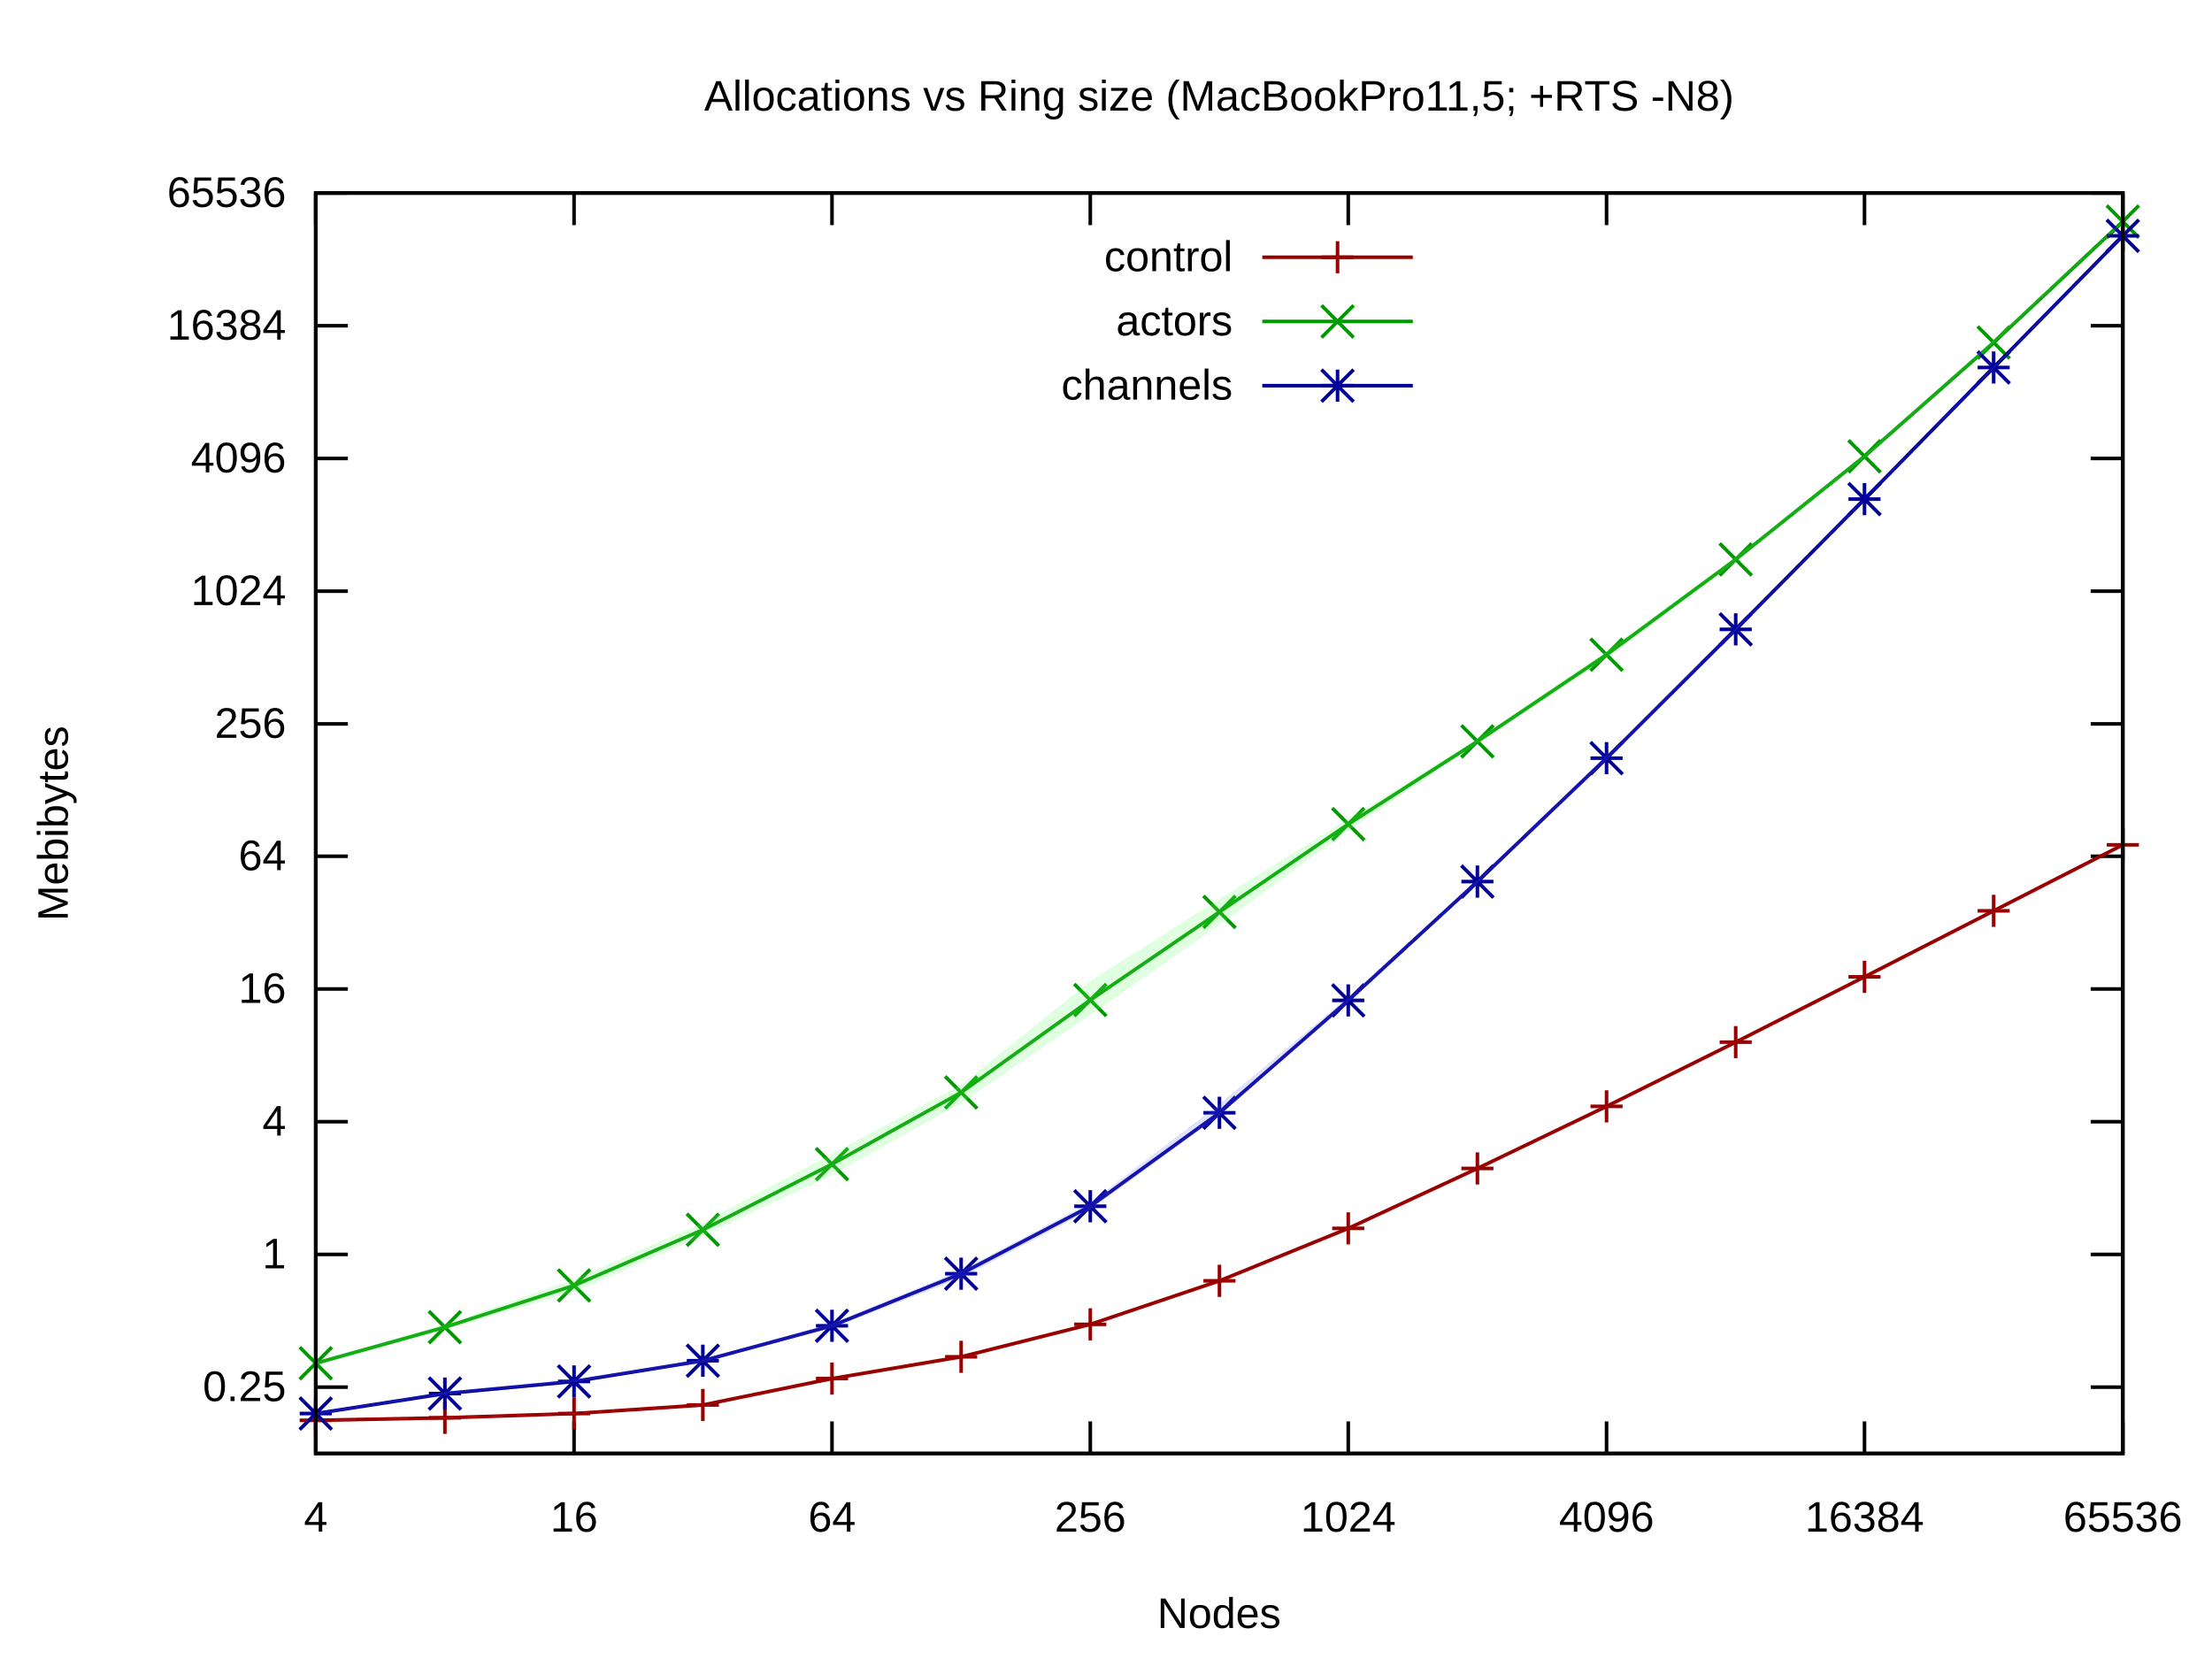
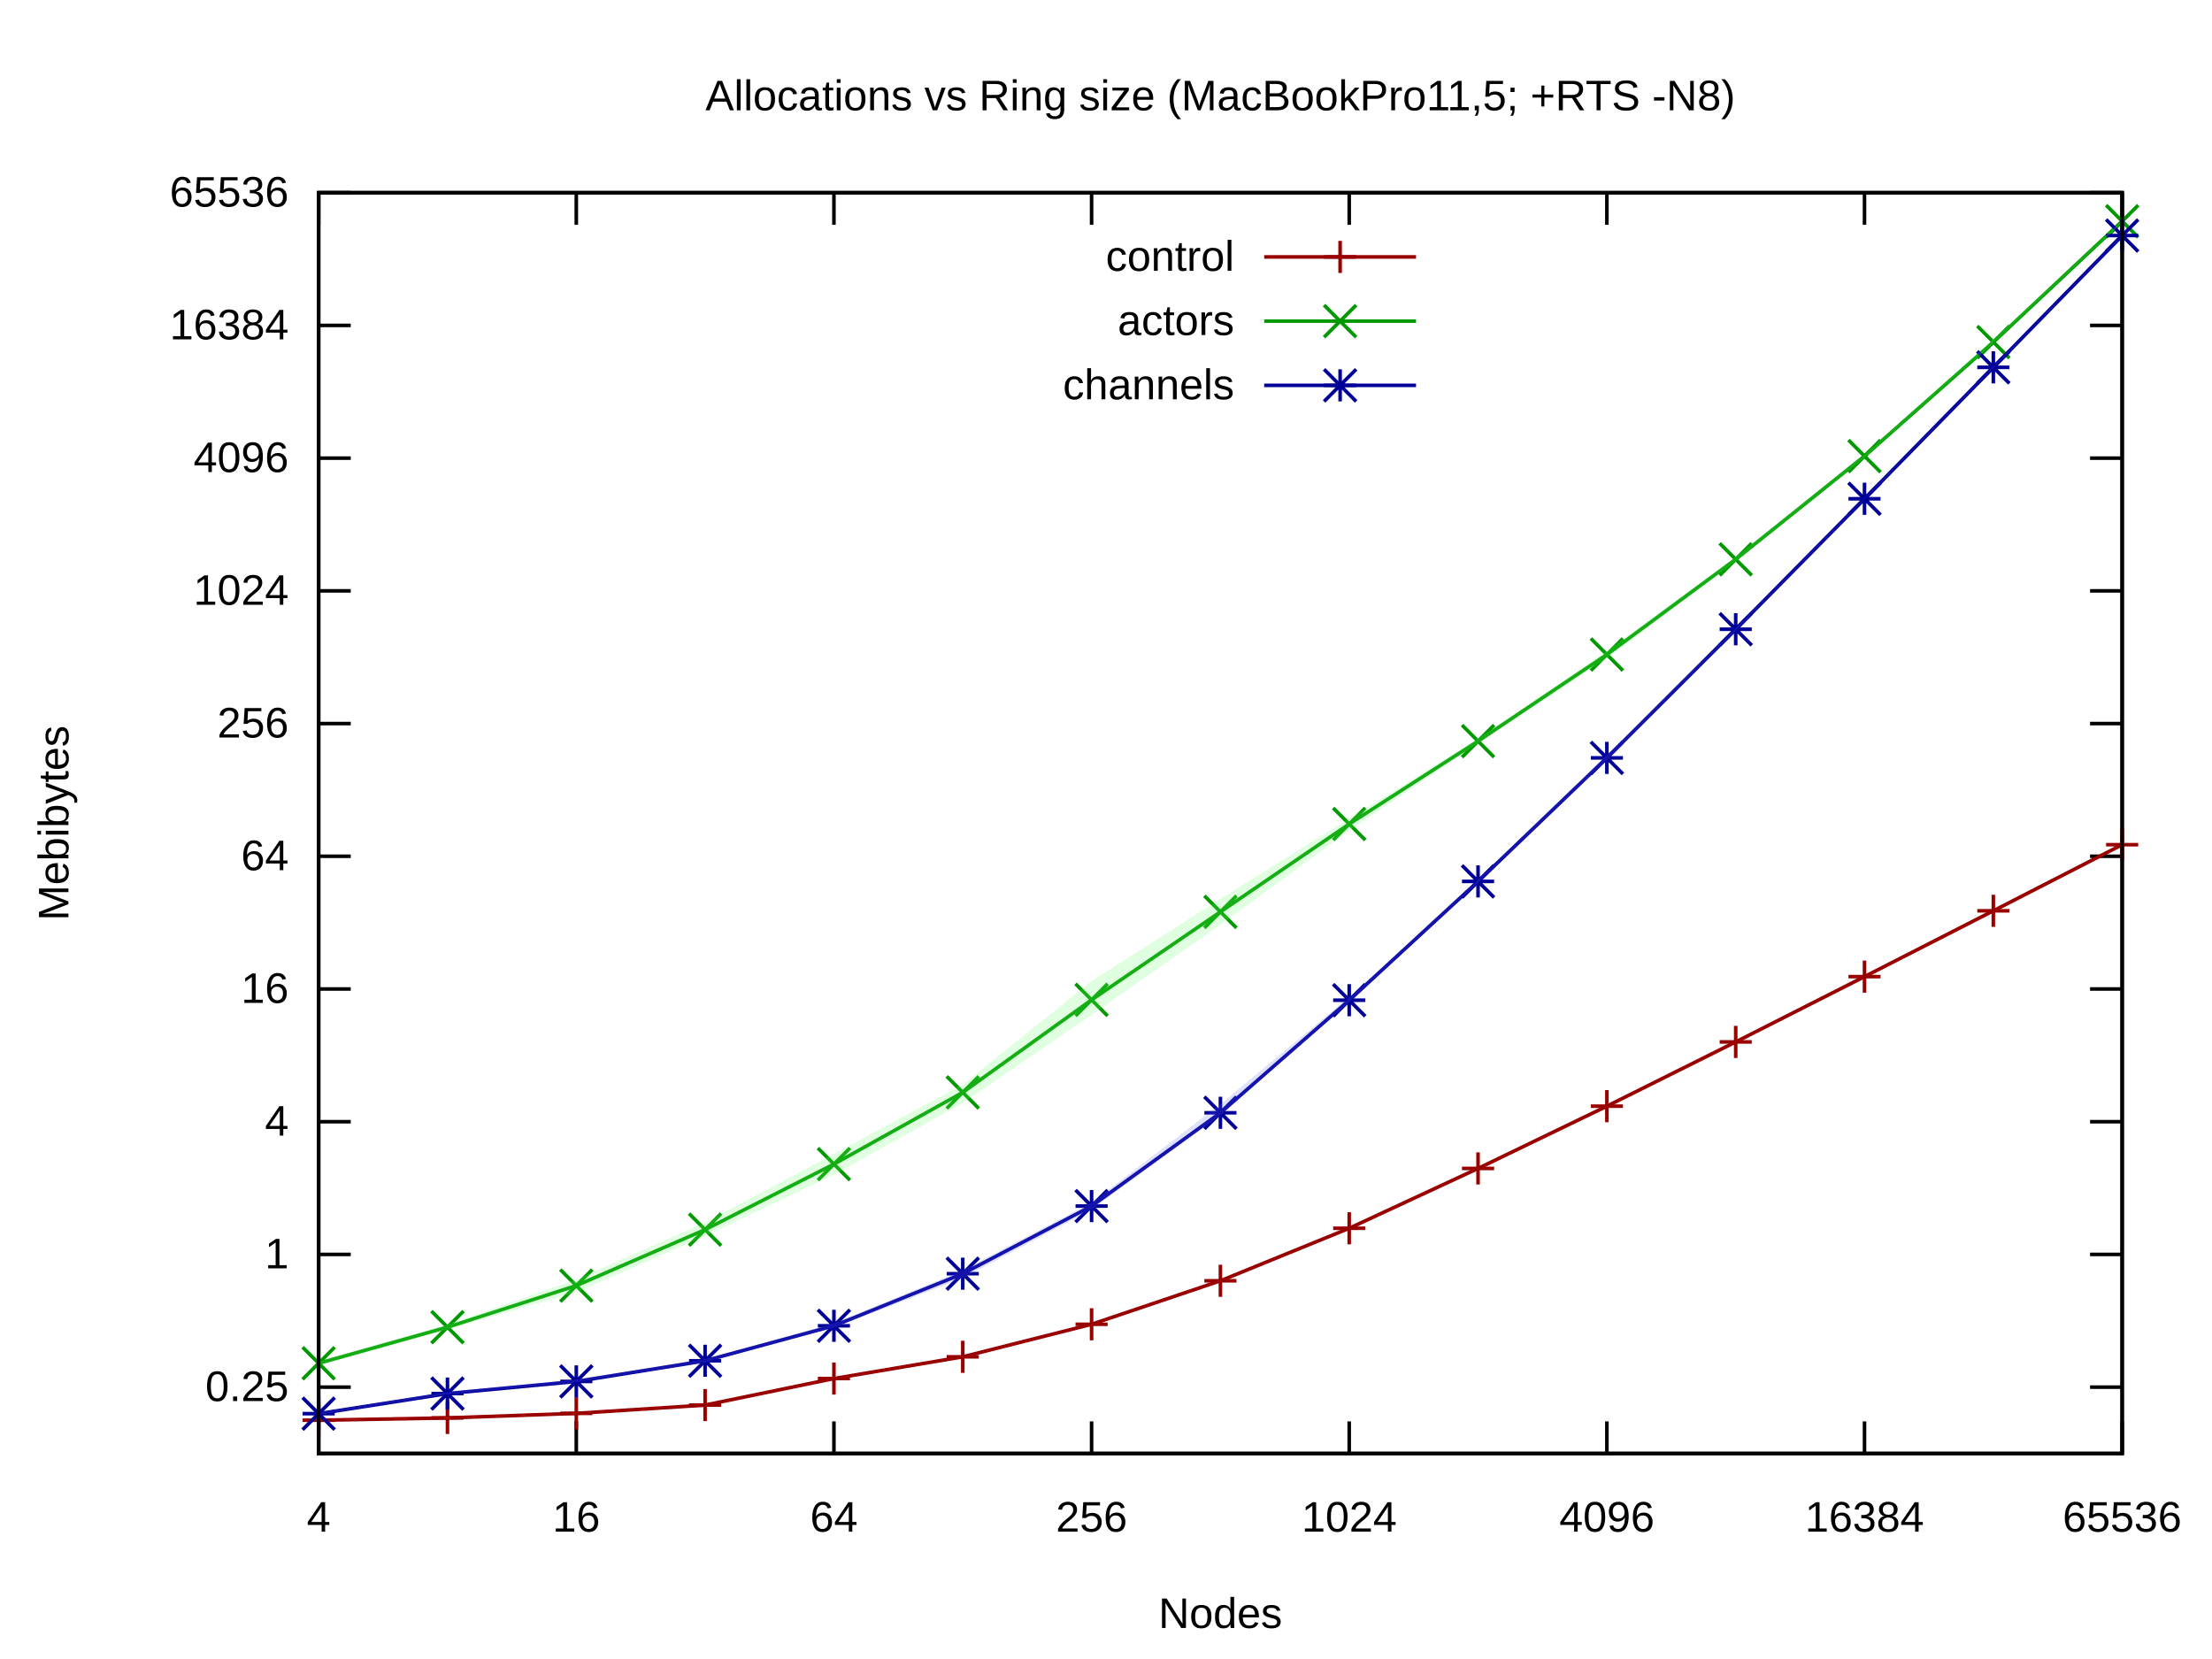
<svg xmlns="http://www.w3.org/2000/svg" xmlns:xlink="http://www.w3.org/1999/xlink" width="620" height="465" viewBox="0 0 620 465">
  <g id="gnuplot_canvas">
    <rect x="0" y="0" width="620" height="465" fill="none" />
    <defs>
      <circle id="gpDot" r="0.5" stroke-width="0.5" stroke="currentColor" />
      <path id="gpPt0" stroke-width="0.222" stroke="currentColor" d="M-1,0 h2 M0,-1 v2" />
      <path id="gpPt1" stroke-width="0.222" stroke="currentColor" d="M-1,-1 L1,1 M1,-1 L-1,1" />
      <path id="gpPt2" stroke-width="0.222" stroke="currentColor" d="M-1,0 L1,0 M0,-1 L0,1 M-1,-1 L1,1 M-1,1 L1,-1" />
      <rect id="gpPt3" stroke-width="0.222" stroke="currentColor" x="-1" y="-1" width="2" height="2" />
      <rect id="gpPt4" stroke-width="0.222" stroke="currentColor" fill="currentColor" x="-1" y="-1" width="2" height="2" />
      <circle id="gpPt5" stroke-width="0.222" stroke="currentColor" cx="0" cy="0" r="1" />
      <use xlink:href="#gpPt5" id="gpPt6" fill="currentColor" stroke="none" />
      <path id="gpPt7" stroke-width="0.222" stroke="currentColor" d="M0,-1.33 L-1.33,0.67 L1.33,0.67 z" />
      <use xlink:href="#gpPt7" id="gpPt8" fill="currentColor" stroke="none" />
      <use xlink:href="#gpPt7" id="gpPt9" stroke="currentColor" transform="rotate(180)" />
      <use xlink:href="#gpPt9" id="gpPt10" fill="currentColor" stroke="none" />
      <use xlink:href="#gpPt3" id="gpPt11" stroke="currentColor" transform="rotate(45)" />
      <use xlink:href="#gpPt11" id="gpPt12" fill="currentColor" stroke="none" />
      <path id="gpPt13" stroke-width="0.222" stroke="currentColor" d="M0,1.330 L1.265,0.411 L0.782,-1.067 L-0.782,-1.076 L-1.265,0.411 z" />
      <use xlink:href="#gpPt13" id="gpPt14" fill="currentColor" stroke="none" />
      <filter id="textbox" filterUnits="objectBoundingBox" x="0" y="0" height="1" width="1">
        <feFlood flood-color="white" flood-opacity="1" result="bgnd" />
        <feComposite in="SourceGraphic" in2="bgnd" operator="atop" />
      </filter>
      <filter id="greybox" filterUnits="objectBoundingBox" x="0" y="0" height="1" width="1">
        <feFlood flood-color="lightgrey" flood-opacity="1" result="grey" />
        <feComposite in="SourceGraphic" in2="grey" operator="atop" />
      </filter>
    </defs>
    <g fill="none" color="white" stroke="currentColor" stroke-width="1.00" stroke-linecap="butt" stroke-linejoin="miter">
</g>
    <g fill="none" color="black" stroke="currentColor" stroke-width="1.00" stroke-linecap="butt" stroke-linejoin="miter">
-       <path stroke="black" d="M88.5,388.8 L97.5,388.8 M595.0,388.8 L586.0,388.8  " />
-       <g transform="translate(80.2,392.7)" stroke="none" fill="black" font-family="Arial" font-size="12.00" text-anchor="end">
+       <path stroke="black" d="M89.31,388.80 L98.31,388.80 M594.82,388.80 L585.82,388.80  " />
+       <g transform="translate(80.92,392.70)" stroke="none" fill="black" font-family="Arial" font-size="12.00" text-anchor="end">
        <text>
          <tspan font-family="Arial"> 0.25</tspan>
        </text>
      </g>
    </g>
    <g fill="none" color="black" stroke="currentColor" stroke-width="1.00" stroke-linecap="butt" stroke-linejoin="miter">
-       <path stroke="black" d="M88.5,351.6 L97.5,351.6 M595.0,351.6 L586.0,351.6  " />
-       <g transform="translate(80.2,355.5)" stroke="none" fill="black" font-family="Arial" font-size="12.00" text-anchor="end">
+       <path stroke="black" d="M89.31,351.60 L98.31,351.60 M594.82,351.60 L585.82,351.60  " />
+       <g transform="translate(80.92,355.50)" stroke="none" fill="black" font-family="Arial" font-size="12.00" text-anchor="end">
        <text>
          <tspan font-family="Arial"> 1</tspan>
        </text>
      </g>
    </g>
    <g fill="none" color="black" stroke="currentColor" stroke-width="1.00" stroke-linecap="butt" stroke-linejoin="miter">
-       <path stroke="black" d="M88.5,314.4 L97.5,314.4 M595.0,314.4 L586.0,314.4  " />
-       <g transform="translate(80.2,318.3)" stroke="none" fill="black" font-family="Arial" font-size="12.00" text-anchor="end">
+       <path stroke="black" d="M89.31,314.40 L98.31,314.40 M594.82,314.40 L585.82,314.40  " />
+       <g transform="translate(80.92,318.30)" stroke="none" fill="black" font-family="Arial" font-size="12.00" text-anchor="end">
        <text>
          <tspan font-family="Arial"> 4</tspan>
        </text>
      </g>
    </g>
    <g fill="none" color="black" stroke="currentColor" stroke-width="1.00" stroke-linecap="butt" stroke-linejoin="miter">
-       <path stroke="black" d="M88.5,277.2 L97.5,277.2 M595.0,277.2 L586.0,277.2  " />
-       <g transform="translate(80.2,281.1)" stroke="none" fill="black" font-family="Arial" font-size="12.00" text-anchor="end">
+       <path stroke="black" d="M89.31,277.20 L98.31,277.20 M594.82,277.20 L585.82,277.20  " />
+       <g transform="translate(80.92,281.10)" stroke="none" fill="black" font-family="Arial" font-size="12.00" text-anchor="end">
        <text>
          <tspan font-family="Arial"> 16</tspan>
        </text>
      </g>
    </g>
    <g fill="none" color="black" stroke="currentColor" stroke-width="1.00" stroke-linecap="butt" stroke-linejoin="miter">
-       <path stroke="black" d="M88.5,240.0 L97.5,240.0 M595.0,240.0 L586.0,240.0  " />
-       <g transform="translate(80.2,243.9)" stroke="none" fill="black" font-family="Arial" font-size="12.00" text-anchor="end">
+       <path stroke="black" d="M89.31,240.00 L98.31,240.00 M594.82,240.00 L585.82,240.00  " />
+       <g transform="translate(80.92,243.90)" stroke="none" fill="black" font-family="Arial" font-size="12.00" text-anchor="end">
        <text>
          <tspan font-family="Arial"> 64</tspan>
        </text>
      </g>
    </g>
    <g fill="none" color="black" stroke="currentColor" stroke-width="1.00" stroke-linecap="butt" stroke-linejoin="miter">
-       <path stroke="black" d="M88.5,202.9 L97.5,202.9 M595.0,202.9 L586.0,202.9  " />
-       <g transform="translate(80.2,206.8)" stroke="none" fill="black" font-family="Arial" font-size="12.00" text-anchor="end">
+       <path stroke="black" d="M89.31,202.81 L98.31,202.81 M594.82,202.81 L585.82,202.81  " />
+       <g transform="translate(80.92,206.71)" stroke="none" fill="black" font-family="Arial" font-size="12.00" text-anchor="end">
        <text>
          <tspan font-family="Arial"> 256</tspan>
        </text>
      </g>
    </g>
    <g fill="none" color="black" stroke="currentColor" stroke-width="1.00" stroke-linecap="butt" stroke-linejoin="miter">
-       <path stroke="black" d="M88.5,165.7 L97.5,165.7 M595.0,165.7 L586.0,165.7  " />
-       <g transform="translate(80.2,169.6)" stroke="none" fill="black" font-family="Arial" font-size="12.00" text-anchor="end">
+       <path stroke="black" d="M89.31,165.61 L98.31,165.61 M594.82,165.61 L585.82,165.61  " />
+       <g transform="translate(80.92,169.51)" stroke="none" fill="black" font-family="Arial" font-size="12.00" text-anchor="end">
        <text>
          <tspan font-family="Arial"> 1024</tspan>
        </text>
      </g>
    </g>
    <g fill="none" color="black" stroke="currentColor" stroke-width="1.00" stroke-linecap="butt" stroke-linejoin="miter">
-       <path stroke="black" d="M88.5,128.5 L97.5,128.5 M595.0,128.5 L586.0,128.5  " />
-       <g transform="translate(80.2,132.4)" stroke="none" fill="black" font-family="Arial" font-size="12.00" text-anchor="end">
+       <path stroke="black" d="M89.31,128.41 L98.31,128.41 M594.82,128.41 L585.82,128.41  " />
+       <g transform="translate(80.92,132.31)" stroke="none" fill="black" font-family="Arial" font-size="12.00" text-anchor="end">
        <text>
          <tspan font-family="Arial"> 4096</tspan>
        </text>
      </g>
    </g>
    <g fill="none" color="black" stroke="currentColor" stroke-width="1.00" stroke-linecap="butt" stroke-linejoin="miter">
-       <path stroke="black" d="M88.5,91.3 L97.5,91.3 M595.0,91.3 L586.0,91.3  " />
-       <g transform="translate(80.2,95.2)" stroke="none" fill="black" font-family="Arial" font-size="12.00" text-anchor="end">
+       <path stroke="black" d="M89.31,91.21 L98.31,91.21 M594.82,91.21 L585.82,91.21  " />
+       <g transform="translate(80.92,95.11)" stroke="none" fill="black" font-family="Arial" font-size="12.00" text-anchor="end">
        <text>
          <tspan font-family="Arial"> 16384</tspan>
        </text>
      </g>
    </g>
    <g fill="none" color="black" stroke="currentColor" stroke-width="1.00" stroke-linecap="butt" stroke-linejoin="miter">
-       <path stroke="black" d="M88.5,54.1 L97.5,54.1 M595.0,54.1 L586.0,54.1  " />
-       <g transform="translate(80.2,58.0)" stroke="none" fill="black" font-family="Arial" font-size="12.00" text-anchor="end">
+       <path stroke="black" d="M89.31,54.01 L98.31,54.01 M594.82,54.01 L585.82,54.01  " />
+       <g transform="translate(80.92,57.91)" stroke="none" fill="black" font-family="Arial" font-size="12.00" text-anchor="end">
        <text>
          <tspan font-family="Arial"> 65536</tspan>
        </text>
      </g>
    </g>
    <g fill="none" color="black" stroke="currentColor" stroke-width="1.00" stroke-linecap="butt" stroke-linejoin="miter">
-       <path stroke="black" d="M88.5,407.4 L88.5,398.4 M88.5,54.1 L88.5,63.1  " />
-       <g transform="translate(88.5,429.3)" stroke="none" fill="black" font-family="Arial" font-size="12.00" text-anchor="middle">
+       <path stroke="black" d="M89.31,407.40 L89.31,398.40 M89.31,54.01 L89.31,63.01  " />
+       <g transform="translate(89.31,429.30)" stroke="none" fill="black" font-family="Arial" font-size="12.00" text-anchor="middle">
        <text>
          <tspan font-family="Arial"> 4</tspan>
        </text>
      </g>
    </g>
    <g fill="none" color="black" stroke="currentColor" stroke-width="1.00" stroke-linecap="butt" stroke-linejoin="miter">
-       <path stroke="black" d="M160.9,407.4 L160.9,398.4 M160.9,54.1 L160.9,63.1  " />
-       <g transform="translate(160.9,429.3)" stroke="none" fill="black" font-family="Arial" font-size="12.00" text-anchor="middle">
+       <path stroke="black" d="M161.53,407.40 L161.53,398.40 M161.53,54.01 L161.53,63.01  " />
+       <g transform="translate(161.53,429.30)" stroke="none" fill="black" font-family="Arial" font-size="12.00" text-anchor="middle">
        <text>
          <tspan font-family="Arial"> 16</tspan>
        </text>
      </g>
    </g>
    <g fill="none" color="black" stroke="currentColor" stroke-width="1.00" stroke-linecap="butt" stroke-linejoin="miter">
-       <path stroke="black" d="M233.2,407.4 L233.2,398.4 M233.2,54.1 L233.2,63.1  " />
-       <g transform="translate(233.2,429.3)" stroke="none" fill="black" font-family="Arial" font-size="12.00" text-anchor="middle">
+       <path stroke="black" d="M233.74,407.40 L233.74,398.40 M233.74,54.01 L233.74,63.01  " />
+       <g transform="translate(233.74,429.30)" stroke="none" fill="black" font-family="Arial" font-size="12.00" text-anchor="middle">
        <text>
          <tspan font-family="Arial"> 64</tspan>
        </text>
      </g>
    </g>
    <g fill="none" color="black" stroke="currentColor" stroke-width="1.00" stroke-linecap="butt" stroke-linejoin="miter">
-       <path stroke="black" d="M305.6,407.4 L305.6,398.4 M305.6,54.1 L305.6,63.1  " />
-       <g transform="translate(305.6,429.3)" stroke="none" fill="black" font-family="Arial" font-size="12.00" text-anchor="middle">
+       <path stroke="black" d="M305.96,407.40 L305.96,398.40 M305.96,54.01 L305.96,63.01  " />
+       <g transform="translate(305.96,429.30)" stroke="none" fill="black" font-family="Arial" font-size="12.00" text-anchor="middle">
        <text>
          <tspan font-family="Arial"> 256</tspan>
        </text>
      </g>
    </g>
    <g fill="none" color="black" stroke="currentColor" stroke-width="1.00" stroke-linecap="butt" stroke-linejoin="miter">
-       <path stroke="black" d="M377.9,407.4 L377.9,398.4 M377.9,54.1 L377.9,63.1  " />
-       <g transform="translate(377.9,429.3)" stroke="none" fill="black" font-family="Arial" font-size="12.00" text-anchor="middle">
+       <path stroke="black" d="M378.17,407.40 L378.17,398.40 M378.17,54.01 L378.17,63.01  " />
+       <g transform="translate(378.17,429.30)" stroke="none" fill="black" font-family="Arial" font-size="12.00" text-anchor="middle">
        <text>
          <tspan font-family="Arial"> 1024</tspan>
        </text>
      </g>
    </g>
    <g fill="none" color="black" stroke="currentColor" stroke-width="1.00" stroke-linecap="butt" stroke-linejoin="miter">
-       <path stroke="black" d="M450.3,407.4 L450.3,398.4 M450.3,54.1 L450.3,63.1  " />
-       <g transform="translate(450.3,429.3)" stroke="none" fill="black" font-family="Arial" font-size="12.00" text-anchor="middle">
+       <path stroke="black" d="M450.39,407.40 L450.39,398.40 M450.39,54.01 L450.39,63.01  " />
+       <g transform="translate(450.39,429.30)" stroke="none" fill="black" font-family="Arial" font-size="12.00" text-anchor="middle">
        <text>
          <tspan font-family="Arial"> 4096</tspan>
        </text>
      </g>
    </g>
    <g fill="none" color="black" stroke="currentColor" stroke-width="1.00" stroke-linecap="butt" stroke-linejoin="miter">
-       <path stroke="black" d="M522.6,407.4 L522.6,398.4 M522.6,54.1 L522.6,63.1  " />
-       <g transform="translate(522.6,429.3)" stroke="none" fill="black" font-family="Arial" font-size="12.00" text-anchor="middle">
+       <path stroke="black" d="M522.60,407.40 L522.60,398.40 M522.60,54.01 L522.60,63.01  " />
+       <g transform="translate(522.60,429.30)" stroke="none" fill="black" font-family="Arial" font-size="12.00" text-anchor="middle">
        <text>
          <tspan font-family="Arial"> 16384</tspan>
        </text>
      </g>
    </g>
    <g fill="none" color="black" stroke="currentColor" stroke-width="1.00" stroke-linecap="butt" stroke-linejoin="miter">
-       <path stroke="black" d="M595.0,407.4 L595.0,398.4 M595.0,54.1 L595.0,63.1  " />
-       <g transform="translate(595.0,429.3)" stroke="none" fill="black" font-family="Arial" font-size="12.00" text-anchor="middle">
+       <path stroke="black" d="M594.82,407.40 L594.82,398.40 M594.82,54.01 L594.82,63.01  " />
+       <g transform="translate(594.82,429.30)" stroke="none" fill="black" font-family="Arial" font-size="12.00" text-anchor="middle">
        <text>
          <tspan font-family="Arial"> 65536</tspan>
        </text>
      </g>
    </g>
    <g fill="none" color="black" stroke="currentColor" stroke-width="1.00" stroke-linecap="butt" stroke-linejoin="miter">
</g>
    <g fill="none" color="black" stroke="currentColor" stroke-width="1.00" stroke-linecap="butt" stroke-linejoin="miter">
-       <path stroke="black" d="M88.5,54.1 L88.5,407.4 L595.0,407.4 L595.0,54.1 L88.5,54.1 Z  " />
-     </g>
-     <g fill="none" color="black" stroke="currentColor" stroke-width="1.00" stroke-linecap="butt" stroke-linejoin="miter">
-       <g transform="translate(19.0,230.8) rotate(270)" stroke="none" fill="black" font-family="Arial" font-size="12.00" text-anchor="middle">
+       <path stroke="black" d="M89.31,54.01 L89.31,407.40 L594.82,407.40 L594.82,54.01 L89.31,54.01 Z  " />
+     </g>
+     <g fill="none" color="black" stroke="currentColor" stroke-width="1.00" stroke-linecap="butt" stroke-linejoin="miter">
+       <g transform="translate(19.18,230.71) rotate(270)" stroke="none" fill="black" font-family="Arial" font-size="12.00" text-anchor="middle">
        <text>
          <tspan font-family="Arial">Mebibytes</tspan>
        </text>
      </g>
    </g>
    <g fill="none" color="black" stroke="currentColor" stroke-width="1.00" stroke-linecap="butt" stroke-linejoin="miter">
-       <g transform="translate(341.7,456.3)" stroke="none" fill="black" font-family="Arial" font-size="12.00" text-anchor="middle">
+       <g transform="translate(342.06,456.30)" stroke="none" fill="black" font-family="Arial" font-size="12.00" text-anchor="middle">
        <text>
          <tspan font-family="Arial">Nodes</tspan>
        </text>
      </g>
    </g>
    <g fill="none" color="black" stroke="currentColor" stroke-width="1.00" stroke-linecap="butt" stroke-linejoin="miter">
-       <g transform="translate(341.7,31.0)" stroke="none" fill="black" font-family="Arial" font-size="12.00" text-anchor="middle">
-         <text>
-           <tspan font-family="Arial">Allocations vs Ring size (MacBookPro11,5; +RTS -N8)</tspan>
-         </text>
-       </g>
-     </g>
-     <g fill="none" color="black" stroke="currentColor" stroke-width="1.00" stroke-linecap="butt" stroke-linejoin="miter">
</g>
    <g id="gnuplot_plot_1">
      <g fill="none" color="black" stroke="currentColor" stroke-width="1.00" stroke-linecap="butt" stroke-linejoin="miter">
-         <g transform="translate(345.5,76.0)" stroke="none" fill="black" font-family="Arial" font-size="12.00" text-anchor="end">
+         <g transform="translate(345.95,75.91)" stroke="none" fill="black" font-family="Arial" font-size="12.00" text-anchor="end">
          <text>
            <tspan font-family="Arial">control</tspan>
          </text>
        </g>
      </g>
      <g fill="none" color="black" stroke="currentColor" stroke-width="1.00" stroke-linecap="butt" stroke-linejoin="miter">
-         <path stroke="rgb(153,   0,   0)" d="M353.8,72.1 L396.0,72.1 M88.5,398.1 L124.7,397.4 L160.9,396.2 L197.0,393.8 L233.2,386.4 L269.4,380.3   L305.6,371.2 L341.8,359.0 L377.9,344.3 L414.1,327.5 L450.3,310.1 L486.5,292.1 L522.6,273.8 L558.8,255.3   L595.0,236.8  " />
-         <use xlink:href="#gpPt0" transform="translate(88.5,398.1) scale(4.50)" color="rgb(153,   0,   0)" />
-         <use xlink:href="#gpPt0" transform="translate(124.7,397.4) scale(4.50)" color="rgb(153,   0,   0)" />
-         <use xlink:href="#gpPt0" transform="translate(160.9,396.2) scale(4.50)" color="rgb(153,   0,   0)" />
-         <use xlink:href="#gpPt0" transform="translate(197.0,393.8) scale(4.50)" color="rgb(153,   0,   0)" />
-         <use xlink:href="#gpPt0" transform="translate(233.2,386.4) scale(4.50)" color="rgb(153,   0,   0)" />
-         <use xlink:href="#gpPt0" transform="translate(269.4,380.3) scale(4.50)" color="rgb(153,   0,   0)" />
-         <use xlink:href="#gpPt0" transform="translate(305.6,371.2) scale(4.50)" color="rgb(153,   0,   0)" />
-         <use xlink:href="#gpPt0" transform="translate(341.8,359.0) scale(4.50)" color="rgb(153,   0,   0)" />
-         <use xlink:href="#gpPt0" transform="translate(377.9,344.3) scale(4.50)" color="rgb(153,   0,   0)" />
-         <use xlink:href="#gpPt0" transform="translate(414.1,327.5) scale(4.50)" color="rgb(153,   0,   0)" />
-         <use xlink:href="#gpPt0" transform="translate(450.3,310.1) scale(4.50)" color="rgb(153,   0,   0)" />
-         <use xlink:href="#gpPt0" transform="translate(486.5,292.1) scale(4.50)" color="rgb(153,   0,   0)" />
-         <use xlink:href="#gpPt0" transform="translate(522.6,273.8) scale(4.50)" color="rgb(153,   0,   0)" />
-         <use xlink:href="#gpPt0" transform="translate(558.8,255.3) scale(4.50)" color="rgb(153,   0,   0)" />
-         <use xlink:href="#gpPt0" transform="translate(595.0,236.8) scale(4.50)" color="rgb(153,   0,   0)" />
-         <use xlink:href="#gpPt0" transform="translate(374.9,72.1) scale(4.50)" color="rgb(153,   0,   0)" />
+         <path stroke="rgb(153,   0,   0)" d="M354.34,72.01 L396.90,72.01 M89.31,398.07 L125.42,397.43 L161.53,396.15 L197.63,393.83 L233.74,386.39 L269.85,380.30   L305.96,371.18 L342.07,358.99 L378.17,344.27 L414.28,327.50 L450.39,310.05 L486.50,292.04 L522.60,273.74 L558.71,255.29   L594.82,236.76  " />
+         <use xlink:href="#gpPt0" transform="translate(89.31,398.07) scale(4.50)" color="rgb(153,   0,   0)" />
+         <use xlink:href="#gpPt0" transform="translate(125.42,397.43) scale(4.50)" color="rgb(153,   0,   0)" />
+         <use xlink:href="#gpPt0" transform="translate(161.53,396.15) scale(4.50)" color="rgb(153,   0,   0)" />
+         <use xlink:href="#gpPt0" transform="translate(197.63,393.83) scale(4.50)" color="rgb(153,   0,   0)" />
+         <use xlink:href="#gpPt0" transform="translate(233.74,386.39) scale(4.50)" color="rgb(153,   0,   0)" />
+         <use xlink:href="#gpPt0" transform="translate(269.85,380.30) scale(4.50)" color="rgb(153,   0,   0)" />
+         <use xlink:href="#gpPt0" transform="translate(305.96,371.18) scale(4.50)" color="rgb(153,   0,   0)" />
+         <use xlink:href="#gpPt0" transform="translate(342.07,358.99) scale(4.50)" color="rgb(153,   0,   0)" />
+         <use xlink:href="#gpPt0" transform="translate(378.17,344.27) scale(4.50)" color="rgb(153,   0,   0)" />
+         <use xlink:href="#gpPt0" transform="translate(414.28,327.50) scale(4.50)" color="rgb(153,   0,   0)" />
+         <use xlink:href="#gpPt0" transform="translate(450.39,310.05) scale(4.50)" color="rgb(153,   0,   0)" />
+         <use xlink:href="#gpPt0" transform="translate(486.50,292.04) scale(4.50)" color="rgb(153,   0,   0)" />
+         <use xlink:href="#gpPt0" transform="translate(522.60,273.74) scale(4.50)" color="rgb(153,   0,   0)" />
+         <use xlink:href="#gpPt0" transform="translate(558.71,255.29) scale(4.50)" color="rgb(153,   0,   0)" />
+         <use xlink:href="#gpPt0" transform="translate(594.82,236.76) scale(4.50)" color="rgb(153,   0,   0)" />
+         <use xlink:href="#gpPt0" transform="translate(375.62,72.01) scale(4.50)" color="rgb(153,   0,   0)" />
      </g>
    </g>
    <g id="gnuplot_plot_2">
      <g fill="none" color="black" stroke="currentColor" stroke-width="1.00" stroke-linecap="butt" stroke-linejoin="miter">
-         <g transform="translate(345.5,94.0)" stroke="none" fill="black" font-family="Arial" font-size="12.00" text-anchor="end">
+         <g transform="translate(345.95,93.91)" stroke="none" fill="black" font-family="Arial" font-size="12.00" text-anchor="end">
          <text>
            <tspan font-family="Arial">actors</tspan>
          </text>
        </g>
      </g>
      <g fill="none" color="black" stroke="currentColor" stroke-width="1.00" stroke-linecap="butt" stroke-linejoin="miter">
-         <path stroke="rgb(  0, 153,   0)" d="M353.8,90.1 L396.0,90.1 M88.5,382.1 L124.7,372.0 L160.9,360.3 L197.0,344.7 L233.2,326.3 L269.4,306.2   L305.6,280.3 L341.8,255.6 L377.9,231.0 L414.1,207.8 L450.3,183.5 L486.5,156.8 L522.6,127.9 L558.8,96.0   L595.0,62.1  " />
-         <use xlink:href="#gpPt1" transform="translate(88.5,382.1) scale(4.50)" color="rgb(  0, 153,   0)" />
-         <use xlink:href="#gpPt1" transform="translate(124.7,372.0) scale(4.50)" color="rgb(  0, 153,   0)" />
-         <use xlink:href="#gpPt1" transform="translate(160.9,360.3) scale(4.50)" color="rgb(  0, 153,   0)" />
-         <use xlink:href="#gpPt1" transform="translate(197.0,344.7) scale(4.50)" color="rgb(  0, 153,   0)" />
-         <use xlink:href="#gpPt1" transform="translate(233.2,326.3) scale(4.50)" color="rgb(  0, 153,   0)" />
-         <use xlink:href="#gpPt1" transform="translate(269.4,306.2) scale(4.50)" color="rgb(  0, 153,   0)" />
-         <use xlink:href="#gpPt1" transform="translate(305.6,280.3) scale(4.50)" color="rgb(  0, 153,   0)" />
-         <use xlink:href="#gpPt1" transform="translate(341.8,255.6) scale(4.50)" color="rgb(  0, 153,   0)" />
-         <use xlink:href="#gpPt1" transform="translate(377.9,231.0) scale(4.50)" color="rgb(  0, 153,   0)" />
-         <use xlink:href="#gpPt1" transform="translate(414.1,207.8) scale(4.50)" color="rgb(  0, 153,   0)" />
-         <use xlink:href="#gpPt1" transform="translate(450.3,183.5) scale(4.50)" color="rgb(  0, 153,   0)" />
-         <use xlink:href="#gpPt1" transform="translate(486.5,156.8) scale(4.50)" color="rgb(  0, 153,   0)" />
-         <use xlink:href="#gpPt1" transform="translate(522.6,127.9) scale(4.50)" color="rgb(  0, 153,   0)" />
-         <use xlink:href="#gpPt1" transform="translate(558.8,96.0) scale(4.50)" color="rgb(  0, 153,   0)" />
-         <use xlink:href="#gpPt1" transform="translate(595.0,62.1) scale(4.50)" color="rgb(  0, 153,   0)" />
-         <use xlink:href="#gpPt1" transform="translate(374.9,90.1) scale(4.50)" color="rgb(  0, 153,   0)" />
+         <path stroke="rgb(  0, 153,   0)" d="M354.34,90.01 L396.90,90.01 M89.31,382.11 L125.42,371.99 L161.53,360.34 L197.63,344.65 L233.74,326.29 L269.85,306.19   L305.96,280.25 L342.07,255.58 L378.17,230.96 L414.28,207.73 L450.39,183.46 L486.50,156.77 L522.60,127.84 L558.71,95.88   L594.82,62.01  " />
+         <use xlink:href="#gpPt1" transform="translate(89.31,382.11) scale(4.50)" color="rgb(  0, 153,   0)" />
+         <use xlink:href="#gpPt1" transform="translate(125.42,371.99) scale(4.50)" color="rgb(  0, 153,   0)" />
+         <use xlink:href="#gpPt1" transform="translate(161.53,360.34) scale(4.50)" color="rgb(  0, 153,   0)" />
+         <use xlink:href="#gpPt1" transform="translate(197.63,344.65) scale(4.50)" color="rgb(  0, 153,   0)" />
+         <use xlink:href="#gpPt1" transform="translate(233.74,326.29) scale(4.50)" color="rgb(  0, 153,   0)" />
+         <use xlink:href="#gpPt1" transform="translate(269.85,306.19) scale(4.50)" color="rgb(  0, 153,   0)" />
+         <use xlink:href="#gpPt1" transform="translate(305.96,280.25) scale(4.50)" color="rgb(  0, 153,   0)" />
+         <use xlink:href="#gpPt1" transform="translate(342.07,255.58) scale(4.50)" color="rgb(  0, 153,   0)" />
+         <use xlink:href="#gpPt1" transform="translate(378.17,230.96) scale(4.50)" color="rgb(  0, 153,   0)" />
+         <use xlink:href="#gpPt1" transform="translate(414.28,207.73) scale(4.50)" color="rgb(  0, 153,   0)" />
+         <use xlink:href="#gpPt1" transform="translate(450.39,183.46) scale(4.50)" color="rgb(  0, 153,   0)" />
+         <use xlink:href="#gpPt1" transform="translate(486.50,156.77) scale(4.50)" color="rgb(  0, 153,   0)" />
+         <use xlink:href="#gpPt1" transform="translate(522.60,127.84) scale(4.50)" color="rgb(  0, 153,   0)" />
+         <use xlink:href="#gpPt1" transform="translate(558.71,95.88) scale(4.50)" color="rgb(  0, 153,   0)" />
+         <use xlink:href="#gpPt1" transform="translate(594.82,62.01) scale(4.50)" color="rgb(  0, 153,   0)" />
+         <use xlink:href="#gpPt1" transform="translate(375.62,90.01) scale(4.50)" color="rgb(  0, 153,   0)" />
      </g>
    </g>
    <g id="gnuplot_plot_3">
      <g fill="none" color="black" stroke="currentColor" stroke-width="1.00" stroke-linecap="butt" stroke-linejoin="miter">
-         <g transform="translate(345.5,112.0)" stroke="none" fill="black" font-family="Arial" font-size="12.00" text-anchor="end">
+         <g transform="translate(345.95,111.91)" stroke="none" fill="black" font-family="Arial" font-size="12.00" text-anchor="end">
          <text>
            <tspan font-family="Arial">channels</tspan>
          </text>
        </g>
      </g>
      <g fill="none" color="black" stroke="currentColor" stroke-width="1.00" stroke-linecap="butt" stroke-linejoin="miter">
-         <path stroke="rgb(  0,   0, 153)" d="M353.8,108.1 L396.0,108.1 M88.5,396.2 L124.7,390.6 L160.9,387.2 L197.0,381.4 L233.2,371.6 L269.4,357.0   L305.6,338.1 L341.8,311.9 L377.9,280.4 L414.1,247.1 L450.3,212.5 L486.5,176.4 L522.6,139.9 L558.8,103.0   L595.0,66.1  " />
-         <use xlink:href="#gpPt2" transform="translate(88.5,396.2) scale(4.50)" color="rgb(  0,   0, 153)" />
-         <use xlink:href="#gpPt2" transform="translate(124.7,390.6) scale(4.50)" color="rgb(  0,   0, 153)" />
-         <use xlink:href="#gpPt2" transform="translate(160.9,387.2) scale(4.50)" color="rgb(  0,   0, 153)" />
-         <use xlink:href="#gpPt2" transform="translate(197.0,381.4) scale(4.50)" color="rgb(  0,   0, 153)" />
-         <use xlink:href="#gpPt2" transform="translate(233.2,371.6) scale(4.50)" color="rgb(  0,   0, 153)" />
-         <use xlink:href="#gpPt2" transform="translate(269.4,357.0) scale(4.50)" color="rgb(  0,   0, 153)" />
-         <use xlink:href="#gpPt2" transform="translate(305.6,338.1) scale(4.50)" color="rgb(  0,   0, 153)" />
-         <use xlink:href="#gpPt2" transform="translate(341.8,311.9) scale(4.50)" color="rgb(  0,   0, 153)" />
-         <use xlink:href="#gpPt2" transform="translate(377.9,280.4) scale(4.50)" color="rgb(  0,   0, 153)" />
-         <use xlink:href="#gpPt2" transform="translate(414.1,247.1) scale(4.50)" color="rgb(  0,   0, 153)" />
-         <use xlink:href="#gpPt2" transform="translate(450.3,212.5) scale(4.50)" color="rgb(  0,   0, 153)" />
-         <use xlink:href="#gpPt2" transform="translate(486.5,176.4) scale(4.50)" color="rgb(  0,   0, 153)" />
-         <use xlink:href="#gpPt2" transform="translate(522.6,139.9) scale(4.50)" color="rgb(  0,   0, 153)" />
-         <use xlink:href="#gpPt2" transform="translate(558.8,103.0) scale(4.50)" color="rgb(  0,   0, 153)" />
-         <use xlink:href="#gpPt2" transform="translate(595.0,66.1) scale(4.50)" color="rgb(  0,   0, 153)" />
-         <use xlink:href="#gpPt2" transform="translate(374.9,108.1) scale(4.50)" color="rgb(  0,   0, 153)" />
+         <path stroke="rgb(  0,   0, 153)" d="M354.34,108.01 L396.90,108.01 M89.31,396.23 L125.42,390.60 L161.53,387.20 L197.63,381.41 L233.74,371.60 L269.85,357.00   L305.96,338.05 L342.07,311.90 L378.17,280.35 L414.28,247.05 L450.39,212.43 L486.50,176.37 L522.60,139.80 L558.71,102.96   L594.82,66.02  " />
+         <use xlink:href="#gpPt2" transform="translate(89.31,396.23) scale(4.50)" color="rgb(  0,   0, 153)" />
+         <use xlink:href="#gpPt2" transform="translate(125.42,390.60) scale(4.50)" color="rgb(  0,   0, 153)" />
+         <use xlink:href="#gpPt2" transform="translate(161.53,387.20) scale(4.50)" color="rgb(  0,   0, 153)" />
+         <use xlink:href="#gpPt2" transform="translate(197.63,381.41) scale(4.50)" color="rgb(  0,   0, 153)" />
+         <use xlink:href="#gpPt2" transform="translate(233.74,371.60) scale(4.50)" color="rgb(  0,   0, 153)" />
+         <use xlink:href="#gpPt2" transform="translate(269.85,357.00) scale(4.50)" color="rgb(  0,   0, 153)" />
+         <use xlink:href="#gpPt2" transform="translate(305.96,338.05) scale(4.50)" color="rgb(  0,   0, 153)" />
+         <use xlink:href="#gpPt2" transform="translate(342.07,311.90) scale(4.50)" color="rgb(  0,   0, 153)" />
+         <use xlink:href="#gpPt2" transform="translate(378.17,280.35) scale(4.50)" color="rgb(  0,   0, 153)" />
+         <use xlink:href="#gpPt2" transform="translate(414.28,247.05) scale(4.50)" color="rgb(  0,   0, 153)" />
+         <use xlink:href="#gpPt2" transform="translate(450.39,212.43) scale(4.50)" color="rgb(  0,   0, 153)" />
+         <use xlink:href="#gpPt2" transform="translate(486.50,176.37) scale(4.50)" color="rgb(  0,   0, 153)" />
+         <use xlink:href="#gpPt2" transform="translate(522.60,139.80) scale(4.50)" color="rgb(  0,   0, 153)" />
+         <use xlink:href="#gpPt2" transform="translate(558.71,102.96) scale(4.50)" color="rgb(  0,   0, 153)" />
+         <use xlink:href="#gpPt2" transform="translate(594.82,66.02) scale(4.50)" color="rgb(  0,   0, 153)" />
+         <use xlink:href="#gpPt2" transform="translate(375.62,108.01) scale(4.50)" color="rgb(  0,   0, 153)" />
      </g>
    </g>
    <g id="gnuplot_plot_4">
      <g fill="none" color="black" stroke="currentColor" stroke-width="1.00" stroke-linecap="butt" stroke-linejoin="miter">
        <g stroke="none" shape-rendering="crispEdges">
-           <polygon fill="rgb(255, 102, 102)" fill-opacity="0.2" points="88.5,398.1 124.7,397.5 160.9,396.2 197.0,393.8 233.2,386.4 269.4,380.3 305.6,371.2 341.8,359.0 377.9,344.3 414.1,327.5 450.3,310.1 486.5,292.1 522.6,273.8 558.8,255.3 595.0,236.8 595.0,236.8 558.8,255.3 522.6,273.8 486.5,292.1 450.3,310.1 414.1,327.5 377.9,344.3 341.8,359.0 305.6,371.2 269.4,380.3 233.2,386.4 197.0,393.8 160.9,396.1 124.7,397.4 88.5,398.0 " />
+           <polygon fill="rgb(255, 102, 102)" fill-opacity="0.2" points="89.31,398.13 125.42,397.46 161.53,396.18 197.63,393.84 233.74,386.41 269.85,380.33 305.96,371.20 342.07,359.00 378.17,344.27 414.28,327.50 450.39,310.05 486.50,292.04 522.60,273.74 558.71,255.29 594.82,236.76 594.82,236.76 558.71,255.29 522.60,273.74 486.50,292.04 450.39,310.05 414.28,327.50 378.17,344.27 342.07,358.98 305.96,371.18 269.85,380.28 233.74,386.36 197.63,393.82 161.53,396.13 125.42,397.40 89.31,398.04 " />
        </g>
      </g>
    </g>
    <g id="gnuplot_plot_5">
      <g fill="none" color="black" stroke="currentColor" stroke-width="1.00" stroke-linecap="butt" stroke-linejoin="miter">
        <g stroke="none" shape-rendering="crispEdges">
-           <polygon fill="rgb(102, 255, 102)" fill-opacity="0.2" points="88.5,382.7 124.7,372.6 160.9,362.2 197.0,346.4 233.2,329.3 269.4,309.2 305.6,284.5 341.8,259.2 377.9,232.8 414.1,208.4 450.3,184.5 486.5,157.4 522.6,128.4 558.8,96.3 595.0,62.4 595.0,61.9 558.8,95.1 522.6,127.5 486.5,156.1 450.3,182.4 414.1,207.1 377.9,229.5 341.8,252.0 305.6,275.0 269.4,304.1 233.2,323.4 197.0,342.7 160.9,358.6 124.7,371.2 88.5,381.7 " />
+           <polygon fill="rgb(102, 255, 102)" fill-opacity="0.2" points="89.31,382.72 125.42,372.60 161.53,362.23 197.63,346.43 233.74,329.24 269.85,309.16 305.96,284.45 342.07,259.18 378.17,232.78 414.28,208.32 450.39,184.49 486.50,157.33 522.60,128.31 558.71,96.19 594.82,62.36 594.82,61.80 558.71,95.02 522.60,127.41 486.50,156.06 450.39,182.39 414.28,207.05 378.17,229.43 342.07,251.94 305.96,274.98 269.85,304.03 233.74,323.42 197.63,342.67 161.53,358.63 125.42,371.22 89.31,381.68 " />
        </g>
      </g>
    </g>
    <g id="gnuplot_plot_6">
      <g fill="none" color="black" stroke="currentColor" stroke-width="1.00" stroke-linecap="butt" stroke-linejoin="miter">
        <g stroke="none" shape-rendering="crispEdges">
-           <polygon fill="rgb(102, 102, 255)" fill-opacity="0.2" points="88.5,396.6 124.7,390.8 160.9,387.4 197.0,381.9 233.2,372.2 269.4,358.2 305.6,339.1 341.8,312.7 377.9,281.0 414.1,247.6 450.3,213.2 486.5,176.8 522.6,140.0 558.8,103.2 595.0,66.3 595.0,66.0 558.8,102.8 522.6,139.7 486.5,176.1 450.3,211.6 414.1,246.6 377.9,279.5 341.8,309.5 305.6,337.1 269.4,356.1 233.2,370.9 197.0,381.0 160.9,386.7 124.7,390.2 88.5,395.9 " />
+           <polygon fill="rgb(102, 102, 255)" fill-opacity="0.2" points="89.31,396.55 125.42,390.81 161.53,387.43 197.63,381.85 233.74,372.19 269.85,358.23 305.96,339.04 342.07,312.64 378.17,280.93 414.28,247.51 450.39,213.10 486.50,176.72 522.60,139.96 558.71,103.10 594.82,66.17 594.82,65.92 558.71,102.76 522.60,139.63 486.50,176.08 450.39,211.55 414.28,246.55 378.17,279.50 342.07,309.50 305.96,337.10 269.85,356.06 233.74,370.92 197.63,380.97 161.53,386.71 125.42,390.18 89.31,395.91 " />
        </g>
      </g>
    </g>
    <g fill="none" color="white" stroke="rgb(102, 102, 255)" stroke-width="2.00" stroke-linecap="butt" stroke-linejoin="miter">
</g>
    <g fill="none" color="black" stroke="currentColor" stroke-width="2.00" stroke-linecap="butt" stroke-linejoin="miter">
</g>
    <g fill="none" color="black" stroke="black" stroke-width="1.00" stroke-linecap="butt" stroke-linejoin="miter">
</g>
    <g fill="none" color="black" stroke="currentColor" stroke-width="1.00" stroke-linecap="butt" stroke-linejoin="miter">
-       <path stroke="black" d="M88.5,54.1 L88.5,407.4 L595.0,407.4 L595.0,54.1 L88.5,54.1 Z  " />
+       <path stroke="black" d="M89.31,54.01 L89.31,407.40 L594.82,407.40 L594.82,54.01 L89.31,54.01 Z  " />
+     </g>
+     <g fill="none" color="black" stroke="currentColor" stroke-width="1.00" stroke-linecap="butt" stroke-linejoin="miter">
+       <g transform="translate(342.06,30.91)" stroke="none" fill="black" font-family="Arial" font-size="12.00" text-anchor="middle">
+         <text>
+           <tspan font-family="Arial">Allocations vs Ring size (MacBookPro11,5; +RTS -N8)</tspan>
+         </text>
+       </g>
    </g>
    <g fill="none" color="black" stroke="currentColor" stroke-width="1.00" stroke-linecap="butt" stroke-linejoin="miter">
</g>
  </g>
</svg>
